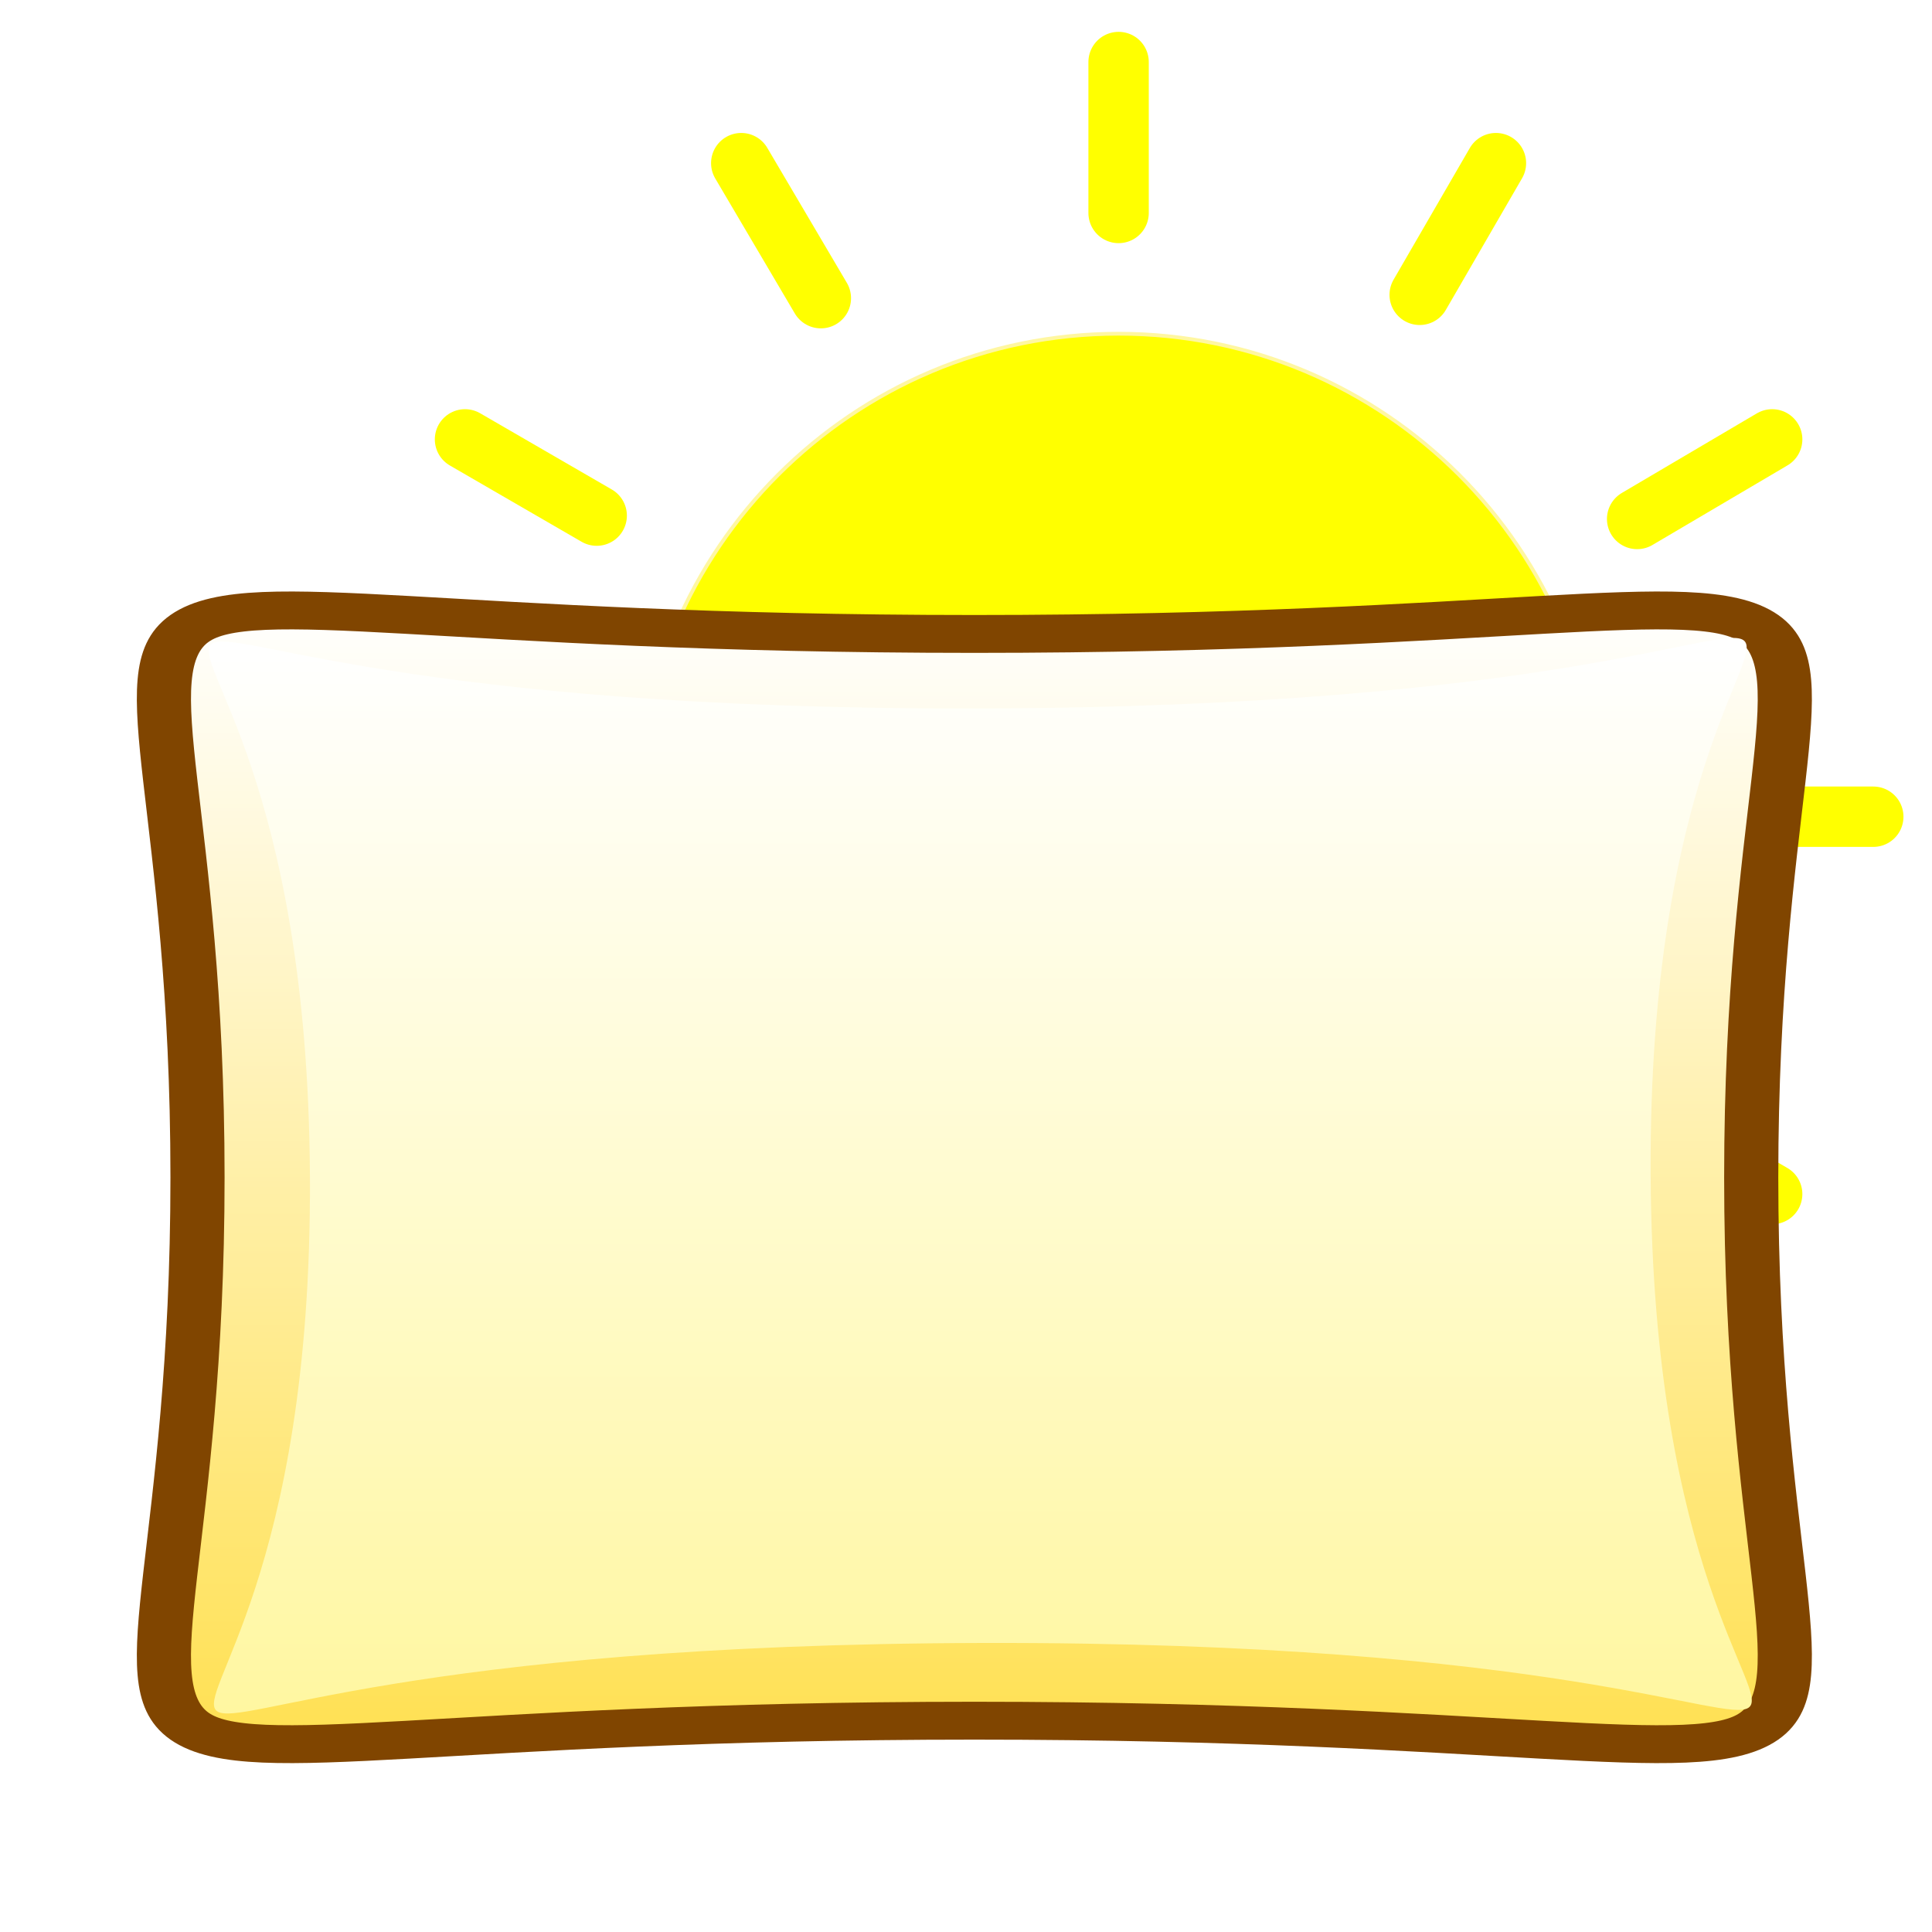
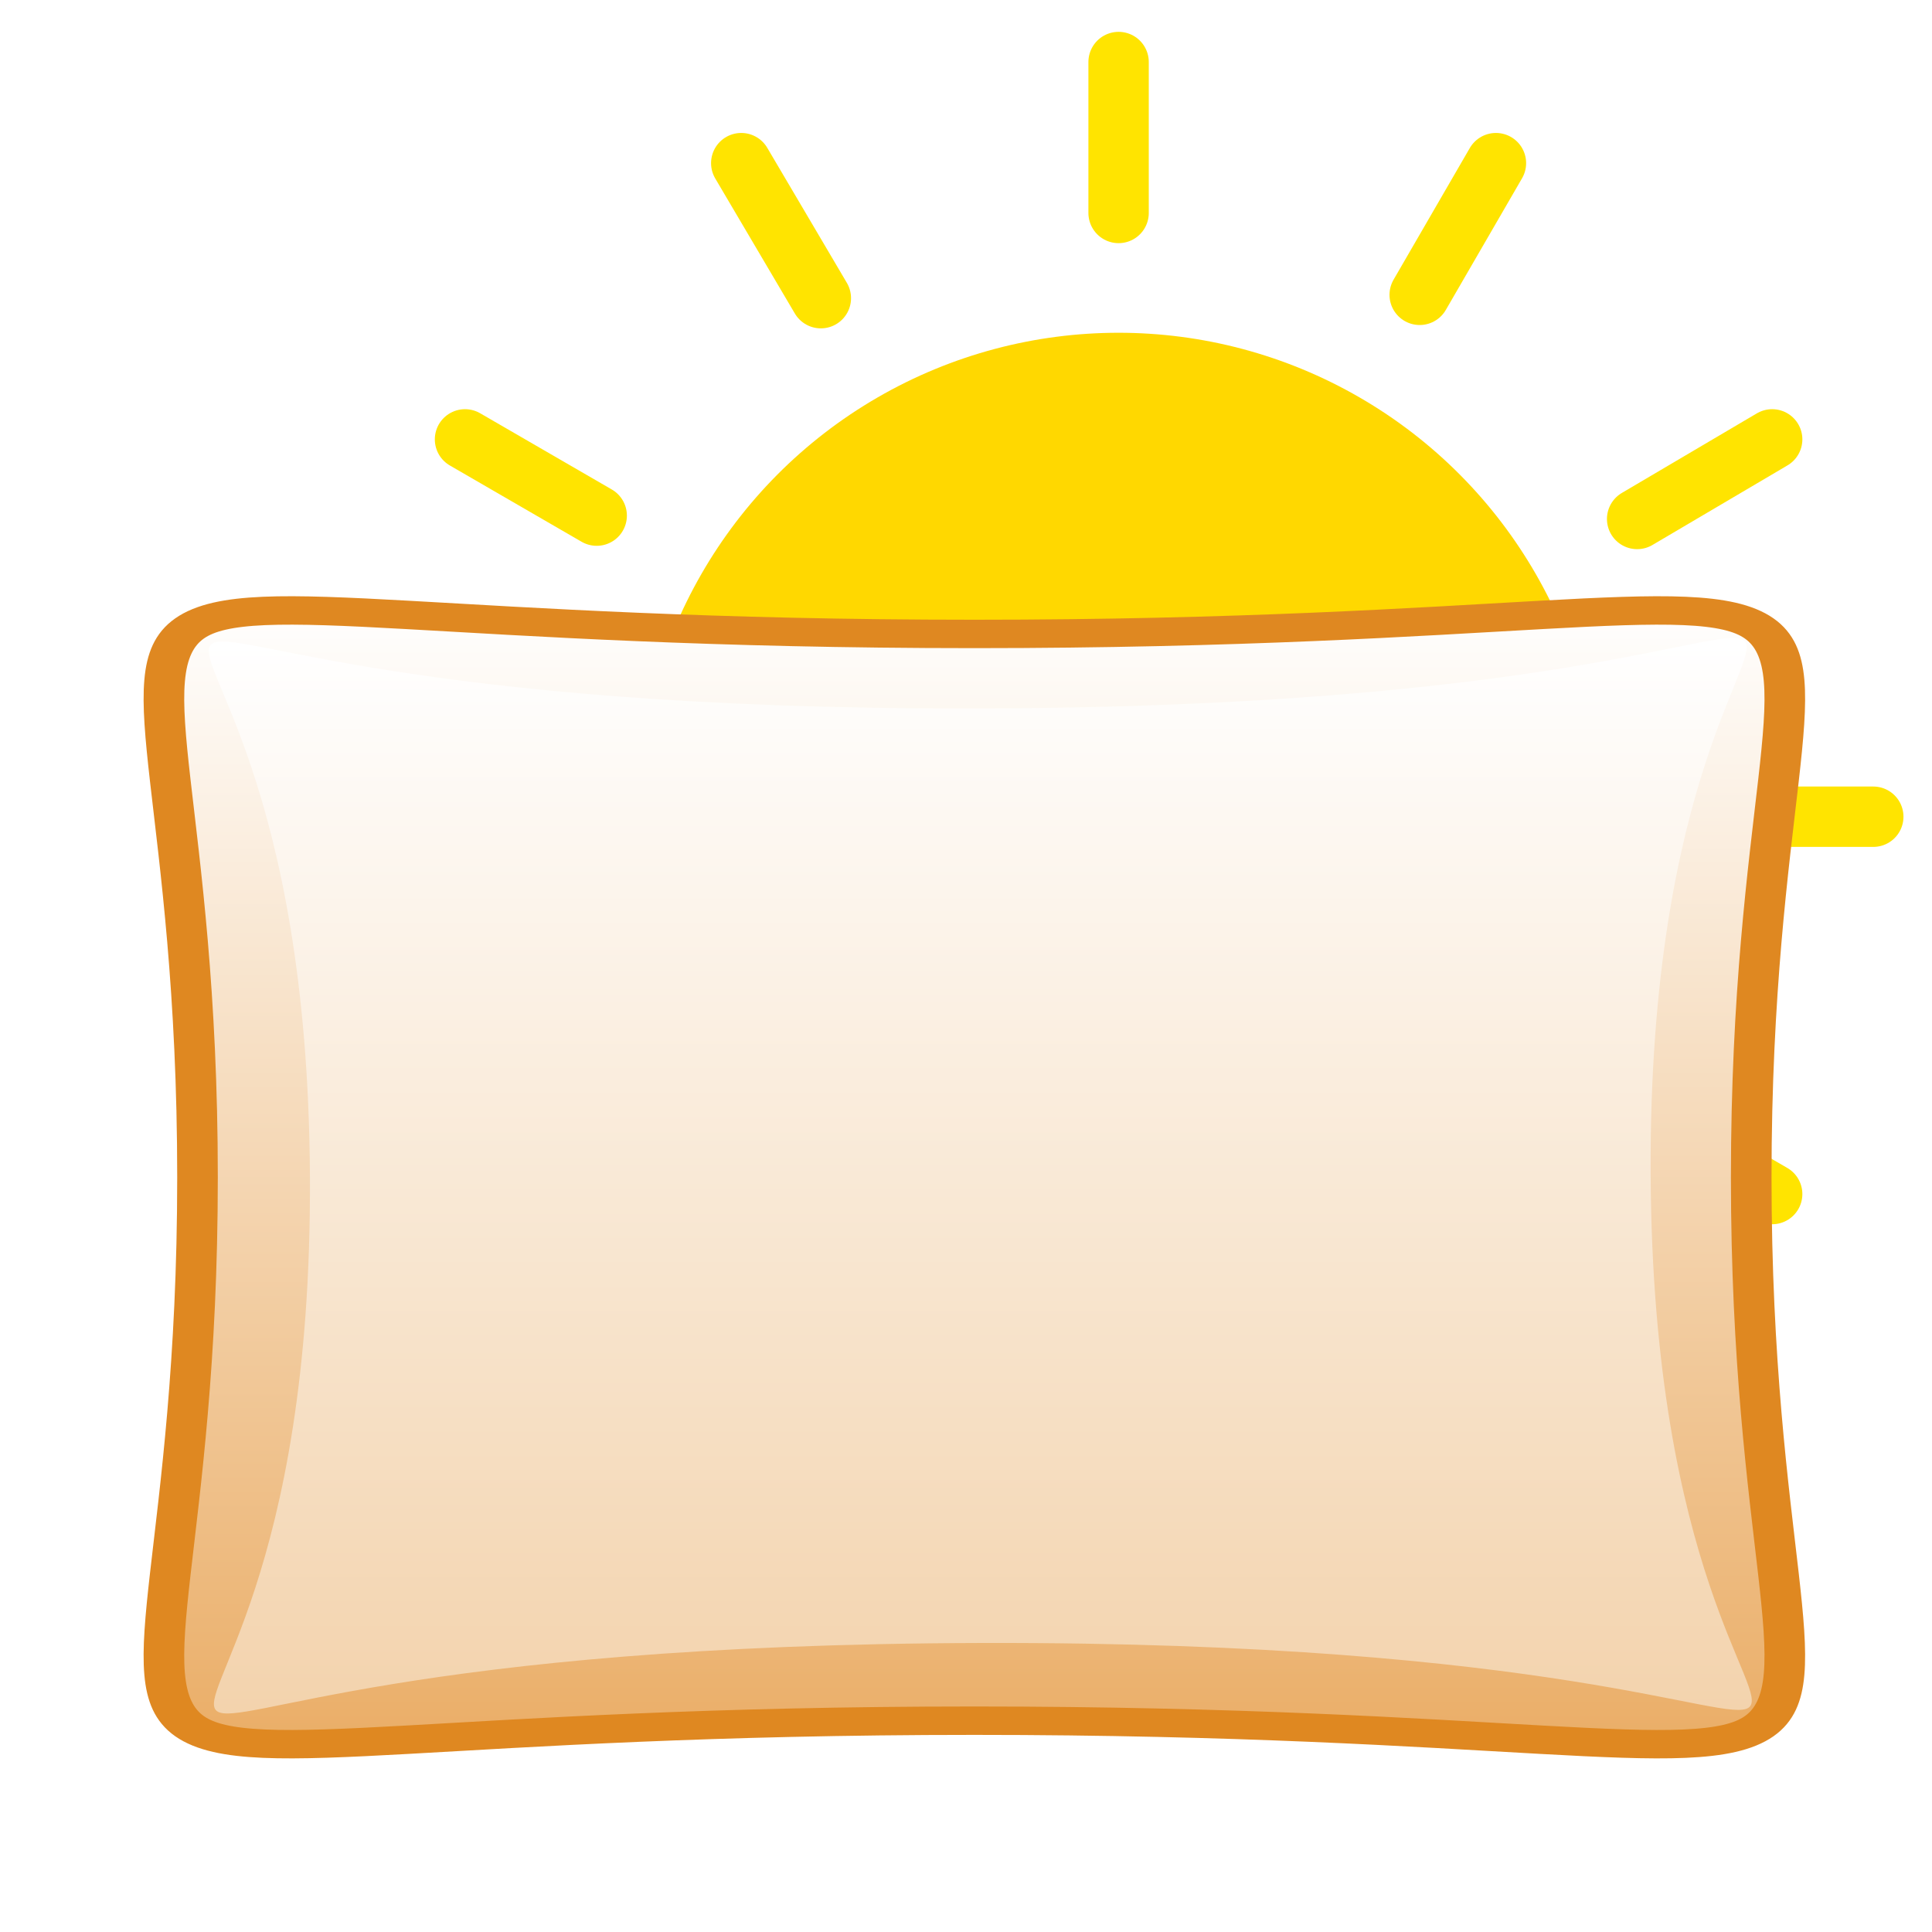
<svg xmlns="http://www.w3.org/2000/svg" xmlns:xlink="http://www.w3.org/1999/xlink" width="1024" height="1024" id="svg2" version="1.1">
  <defs id="defs4">
    <linearGradient id="linearGradient3623">
-       <stop style="stop-color:#ffe051;stop-opacity:1;" offset="0" id="stop3625" />
+       <stop style="stop-color:#eaad66;stop-opacity:1;" offset="0" id="stop3625" />
      <stop style="stop-color:#ffffff;stop-opacity:1;" offset="1" id="stop3627" />
    </linearGradient>
    <linearGradient id="linearGradient3654">
-       <stop style="stop-color:#fff7a1;stop-opacity:1;" offset="0" id="stop3656" />
-       <stop id="stop3635" offset="0.5" style="stop-color:#fffbd0;stop-opacity:1;" />
+       <stop style="stop-color:#f3d3ad;stop-opacity:1;" offset="0" id="stop3656" />
      <stop style="stop-color:#ffffff;stop-opacity:1;" offset="1" id="stop3658" />
    </linearGradient>
    <linearGradient xlink:href="#linearGradient3654" id="linearGradient3660" x1="-256.592" y1="406.627" x2="-256.592" y2="106.306" gradientUnits="userSpaceOnUse" />
    <linearGradient xlink:href="#linearGradient3623" id="linearGradient3629" x1="94.862" y1="447.545" x2="94.862" y2="224.455" gradientUnits="userSpaceOnUse" />
  </defs>
  <g id="layer2" style="display:none">
    <rect style="color:#000000;fill:none;stroke:#ff0000;stroke-width:2;stroke-miterlimit:4;stroke-opacity:1;stroke-dasharray:none;marker:none;visibility:visible;display:inline;overflow:visible;enable-background:accumulate" id="rect2831" width="1024" height="1024" x="0" y="0" />
    <rect style="color:#000000;fill:none;stroke:#0012ff;stroke-width:2;stroke-linecap:round;stroke-linejoin:round;stroke-miterlimit:4;stroke-opacity:1;stroke-dasharray:none;stroke-dashoffset:10;marker:none;visibility:visible;display:inline;overflow:visible;enable-background:accumulate" id="rect3607" width="854" height="854" x="86" y="84" />
    <rect style="color:#000000;fill:none;stroke:#ff8900;stroke-width:2;stroke-linecap:round;stroke-linejoin:round;stroke-miterlimit:4;stroke-opacity:1;stroke-dasharray:none;stroke-dashoffset:10;marker:none;visibility:visible;display:inline;overflow:visible;enable-background:accumulate" id="rect3613" width="796" height="796" x="115" y="113" />
  </g>
-   <g id="layer3">
+   <g id="layer3" style="display:inline">
    <g id="g3998" transform="translate(80.8765,-79.1235)">
-       <path transform="translate(16,71.1235)" d="M 751.124,440 C 751.124,580.901 636.901,695.124 496,695.124 355.099,695.124 240.876,580.901 240.876,440 240.876,299.099 355.099,184.876 496,184.876 c 140.901,0 255.124,114.223 255.124,255.124 z" id="path3671" style="color:#000000;fill:#ffff00;fill-opacity:1;fill-rule:nonzero;stroke:#fff7a1;stroke-width:2;stroke-linecap:round;stroke-linejoin:round;stroke-miterlimit:4;stroke-opacity:1;stroke-dasharray:none;stroke-dashoffset:10;marker:none;visibility:visible;display:inline;overflow:visible;enable-background:accumulate" />
+       <path transform="translate(16,71.1235)" d="m 751.124,440 a 255.124,255.124 0 1 1 -510.247,0 255.124,255.124 0 1 1 510.247,0 z" id="path3671" style="color:#000000;fill:#ffd800;fill-opacity:1;fill-rule:nonzero;stroke:none;stroke-width:2;marker:none;visibility:visible;display:inline;overflow:visible;enable-background:accumulate" />
      <g id="g3984">
-         <path style="color:#000000;fill:none;stroke:#ffff00;stroke-width:32;stroke-linecap:round;stroke-linejoin:miter;stroke-miterlimit:4;stroke-opacity:1;stroke-dasharray:none;stroke-dashoffset:0;marker:none;visibility:visible;display:inline;overflow:visible;enable-background:accumulate" d="m 512,112 0,80" id="path3673" />
-         <path style="color:#000000;fill:none;stroke:#ffff00;stroke-width:32;stroke-linecap:round;stroke-linejoin:miter;stroke-miterlimit:4;stroke-opacity:1;stroke-dasharray:none;stroke-dashoffset:0;marker:none;visibility:visible;display:inline;overflow:visible;enable-background:accumulate" d="m 858.41,312 -71.57,42.189" id="path3673-4-5" />
-         <path style="color:#000000;fill:none;stroke:#ffff00;stroke-width:32;stroke-linecap:round;stroke-linejoin:miter;stroke-miterlimit:4;stroke-opacity:1;stroke-dasharray:none;stroke-dashoffset:0;marker:none;visibility:visible;display:inline;overflow:visible;enable-background:accumulate" d="m 712,165.59 -40.416,69.797" id="path3673-4-8-7" />
-         <path style="color:#000000;fill:none;stroke:#ffff00;stroke-width:32;stroke-linecap:round;stroke-linejoin:miter;stroke-miterlimit:4;stroke-opacity:1;stroke-dasharray:none;stroke-dashoffset:0;marker:none;visibility:visible;display:inline;overflow:visible;enable-background:accumulate" d="m 912,512 -80,0" id="path3673-4" />
-         <path style="color:#000000;fill:none;stroke:#ffff00;stroke-width:32;stroke-linecap:round;stroke-linejoin:miter;stroke-miterlimit:4;stroke-opacity:1;stroke-dasharray:none;stroke-dashoffset:0;marker:none;visibility:visible;display:inline;overflow:visible;enable-background:accumulate" d="M 712,858.41 669.811,786.84" id="path3673-4-5-8" />
-         <path style="color:#000000;fill:none;stroke:#ffff00;stroke-width:32;stroke-linecap:round;stroke-linejoin:miter;stroke-miterlimit:4;stroke-opacity:1;stroke-dasharray:none;stroke-dashoffset:0;marker:none;visibility:visible;display:inline;overflow:visible;enable-background:accumulate" d="M 858.41,712 788.613,671.584" id="path3673-4-8-7-7" />
-         <path style="color:#000000;fill:none;stroke:#ffff00;stroke-width:32;stroke-linecap:round;stroke-linejoin:miter;stroke-miterlimit:4;stroke-opacity:1;stroke-dasharray:none;stroke-dashoffset:0;marker:none;visibility:visible;display:inline;overflow:visible;enable-background:accumulate" d="m 512,912 0,-80" id="path3673-3" />
-         <path style="color:#000000;fill:none;stroke:#ffff00;stroke-width:32;stroke-linecap:round;stroke-linejoin:miter;stroke-miterlimit:4;stroke-opacity:1;stroke-dasharray:none;stroke-dashoffset:0;marker:none;visibility:visible;display:inline;overflow:visible;enable-background:accumulate" d="m 165.59,712 71.57,-42.189" id="path3673-4-5-1" />
-         <path style="color:#000000;fill:none;stroke:#ffff00;stroke-width:32;stroke-linecap:round;stroke-linejoin:miter;stroke-miterlimit:4;stroke-opacity:1;stroke-dasharray:none;stroke-dashoffset:0;marker:none;visibility:visible;display:inline;overflow:visible;enable-background:accumulate" d="m 312,858.41 40.416,-69.797" id="path3673-4-8-7-0" />
-         <path style="color:#000000;fill:none;stroke:#ffff00;stroke-width:32;stroke-linecap:round;stroke-linejoin:miter;stroke-miterlimit:4;stroke-opacity:1;stroke-dasharray:none;stroke-dashoffset:0;marker:none;visibility:visible;display:inline;overflow:visible;enable-background:accumulate" d="m 112,512 80,0" id="path3673-4-0" />
-         <path style="color:#000000;fill:none;stroke:#ffff00;stroke-width:32;stroke-linecap:round;stroke-linejoin:miter;stroke-miterlimit:4;stroke-opacity:1;stroke-dasharray:none;stroke-dashoffset:0;marker:none;visibility:visible;display:inline;overflow:visible;enable-background:accumulate" d="m 312,165.59 42.189,71.57" id="path3673-4-5-8-1" />
-         <path style="color:#000000;fill:none;stroke:#ffff00;stroke-width:32;stroke-linecap:round;stroke-linejoin:miter;stroke-miterlimit:4;stroke-opacity:1;stroke-dasharray:none;stroke-dashoffset:0;marker:none;visibility:visible;display:inline;overflow:visible;enable-background:accumulate" d="m 165.59,312 69.797,40.416" id="path3673-4-8-7-7-5" />
+         <path style="color:#000000;fill:none;stroke:#ffe400;stroke-width:32;stroke-linecap:round;stroke-linejoin:miter;stroke-miterlimit:4;stroke-opacity:1;stroke-dasharray:none;stroke-dashoffset:0;marker:none;visibility:visible;display:inline;overflow:visible;enable-background:accumulate" d="m 512,112 0,80" id="path3673" />
+         <path style="color:#000000;fill:none;stroke:#ffe400;stroke-width:32;stroke-linecap:round;stroke-linejoin:miter;stroke-miterlimit:4;stroke-opacity:1;stroke-dasharray:none;stroke-dashoffset:0;marker:none;visibility:visible;display:inline;overflow:visible;enable-background:accumulate" d="m 858.41,312 -71.57,42.189" id="path3673-4-5" />
+         <path style="color:#000000;fill:none;stroke:#ffe400;stroke-width:32;stroke-linecap:round;stroke-linejoin:miter;stroke-miterlimit:4;stroke-opacity:1;stroke-dasharray:none;stroke-dashoffset:0;marker:none;visibility:visible;display:inline;overflow:visible;enable-background:accumulate" d="m 712,165.59 -40.416,69.797" id="path3673-4-8-7" />
+         <path style="color:#000000;fill:none;stroke:#ffe400;stroke-width:32;stroke-linecap:round;stroke-linejoin:miter;stroke-miterlimit:4;stroke-opacity:1;stroke-dasharray:none;stroke-dashoffset:0;marker:none;visibility:visible;display:inline;overflow:visible;enable-background:accumulate" d="m 912,512 -80,0" id="path3673-4" />
+         <path style="color:#000000;fill:none;stroke:#ffe400;stroke-width:32;stroke-linecap:round;stroke-linejoin:miter;stroke-miterlimit:4;stroke-opacity:1;stroke-dasharray:none;stroke-dashoffset:0;marker:none;visibility:visible;display:inline;overflow:visible;enable-background:accumulate" d="M 712,858.41 669.811,786.84" id="path3673-4-5-8" />
+         <path style="color:#000000;fill:none;stroke:#ffe400;stroke-width:32;stroke-linecap:round;stroke-linejoin:miter;stroke-miterlimit:4;stroke-opacity:1;stroke-dasharray:none;stroke-dashoffset:0;marker:none;visibility:visible;display:inline;overflow:visible;enable-background:accumulate" d="M 858.41,712 788.613,671.584" id="path3673-4-8-7-7" />
+         <path style="color:#000000;fill:none;stroke:#ffe400;stroke-width:32;stroke-linecap:round;stroke-linejoin:miter;stroke-miterlimit:4;stroke-opacity:1;stroke-dasharray:none;stroke-dashoffset:0;marker:none;visibility:visible;display:inline;overflow:visible;enable-background:accumulate" d="m 512,912 0,-80" id="path3673-3" />
+         <path style="color:#000000;fill:none;stroke:#ffe400;stroke-width:32;stroke-linecap:round;stroke-linejoin:miter;stroke-miterlimit:4;stroke-opacity:1;stroke-dasharray:none;stroke-dashoffset:0;marker:none;visibility:visible;display:inline;overflow:visible;enable-background:accumulate" d="m 165.59,712 71.57,-42.189" id="path3673-4-5-1" />
+         <path style="color:#000000;fill:none;stroke:#ffe400;stroke-width:32;stroke-linecap:round;stroke-linejoin:miter;stroke-miterlimit:4;stroke-opacity:1;stroke-dasharray:none;stroke-dashoffset:0;marker:none;visibility:visible;display:inline;overflow:visible;enable-background:accumulate" d="m 312,858.41 40.416,-69.797" id="path3673-4-8-7-0" />
+         <path style="color:#000000;fill:none;stroke:#ffe400;stroke-width:32;stroke-linecap:round;stroke-linejoin:miter;stroke-miterlimit:4;stroke-opacity:1;stroke-dasharray:none;stroke-dashoffset:0;marker:none;visibility:visible;display:inline;overflow:visible;enable-background:accumulate" d="m 112,512 80,0" id="path3673-4-0" />
+         <path style="color:#000000;fill:none;stroke:#ffe400;stroke-width:32;stroke-linecap:round;stroke-linejoin:miter;stroke-miterlimit:4;stroke-opacity:1;stroke-dasharray:none;stroke-dashoffset:0;marker:none;visibility:visible;display:inline;overflow:visible;enable-background:accumulate" d="m 312,165.59 42.189,71.57" id="path3673-4-5-8-1" />
+         <path style="color:#000000;fill:none;stroke:#ffe400;stroke-width:32;stroke-linecap:round;stroke-linejoin:miter;stroke-miterlimit:4;stroke-opacity:1;stroke-dasharray:none;stroke-dashoffset:0;marker:none;visibility:visible;display:inline;overflow:visible;enable-background:accumulate" d="m 165.59,312 69.797,40.416" id="path3673-4-8-7-7-5" />
      </g>
    </g>
  </g>
-   <g id="layer1" transform="translate(0,-28.36218)">
-     <path style="color:#000000;fill:url(#linearGradient3629);fill-opacity:1;fill-rule:nonzero;stroke:#804500;stroke-width:7.365;stroke-linecap:round;stroke-linejoin:round;stroke-miterlimit:4;stroke-opacity:1;stroke-dasharray:none;stroke-dashoffset:10;marker:none;visibility:visible;display:inline;overflow:visible;enable-background:accumulate" id="path3646" d="M -9.674,336 C -9.674,192.232 -47.768,230.326 96,230.326 c 143.768,-1e-5 105.674,-38.093 105.674,105.674 1e-5,143.768 38.093,105.674 -105.674,105.674 -143.768,1e-5 -105.674,38.093 -105.674,-105.674 z" transform="matrix(3.89641,0,0,2.725352,142.3776,-263.356)" />
+   <g id="layer1" transform="translate(0,-28.36218)" style="display:inline">
+     <path style="color:#000000;fill:url(#linearGradient3629);fill-opacity:1;fill-rule:nonzero;stroke:#df8821;stroke-width:5.524;stroke-linecap:round;stroke-linejoin:round;stroke-miterlimit:4;stroke-opacity:1;stroke-dasharray:none;stroke-dashoffset:10;marker:none;visibility:visible;display:inline;overflow:visible;enable-background:accumulate" id="path3646" d="M -9.674,336 C -9.674,192.232 -47.768,230.326 96,230.326 c 143.768,-1e-5 105.674,-38.093 105.674,105.674 1e-5,143.768 38.093,105.674 -105.674,105.674 -143.768,1e-5 -105.674,38.093 -105.674,-105.674 z" transform="matrix(3.89641,0,0,2.725352,142.3776,-263.356)" />
    <path style="color:#000000;fill:url(#linearGradient3660);fill-opacity:1;fill-rule:nonzero;stroke:none;stroke-width:0.918;marker:none;visibility:visible;display:inline;overflow:visible;enable-background:accumulate" id="path3652" d="m -124.383,255.551 c 0.768,225.431 94.263,131.298 -131.169,132.066 -225.431,0.768 -131.298,94.263 -132.066,-131.169 -0.768,-225.431 -94.263,-131.298 131.169,-132.066 225.431,-0.768 131.298,-94.263 132.066,131.169 z" transform="matrix(2.69947,0,0,1.881633,1210.639,169.8192)" />
  </g>
</svg>
